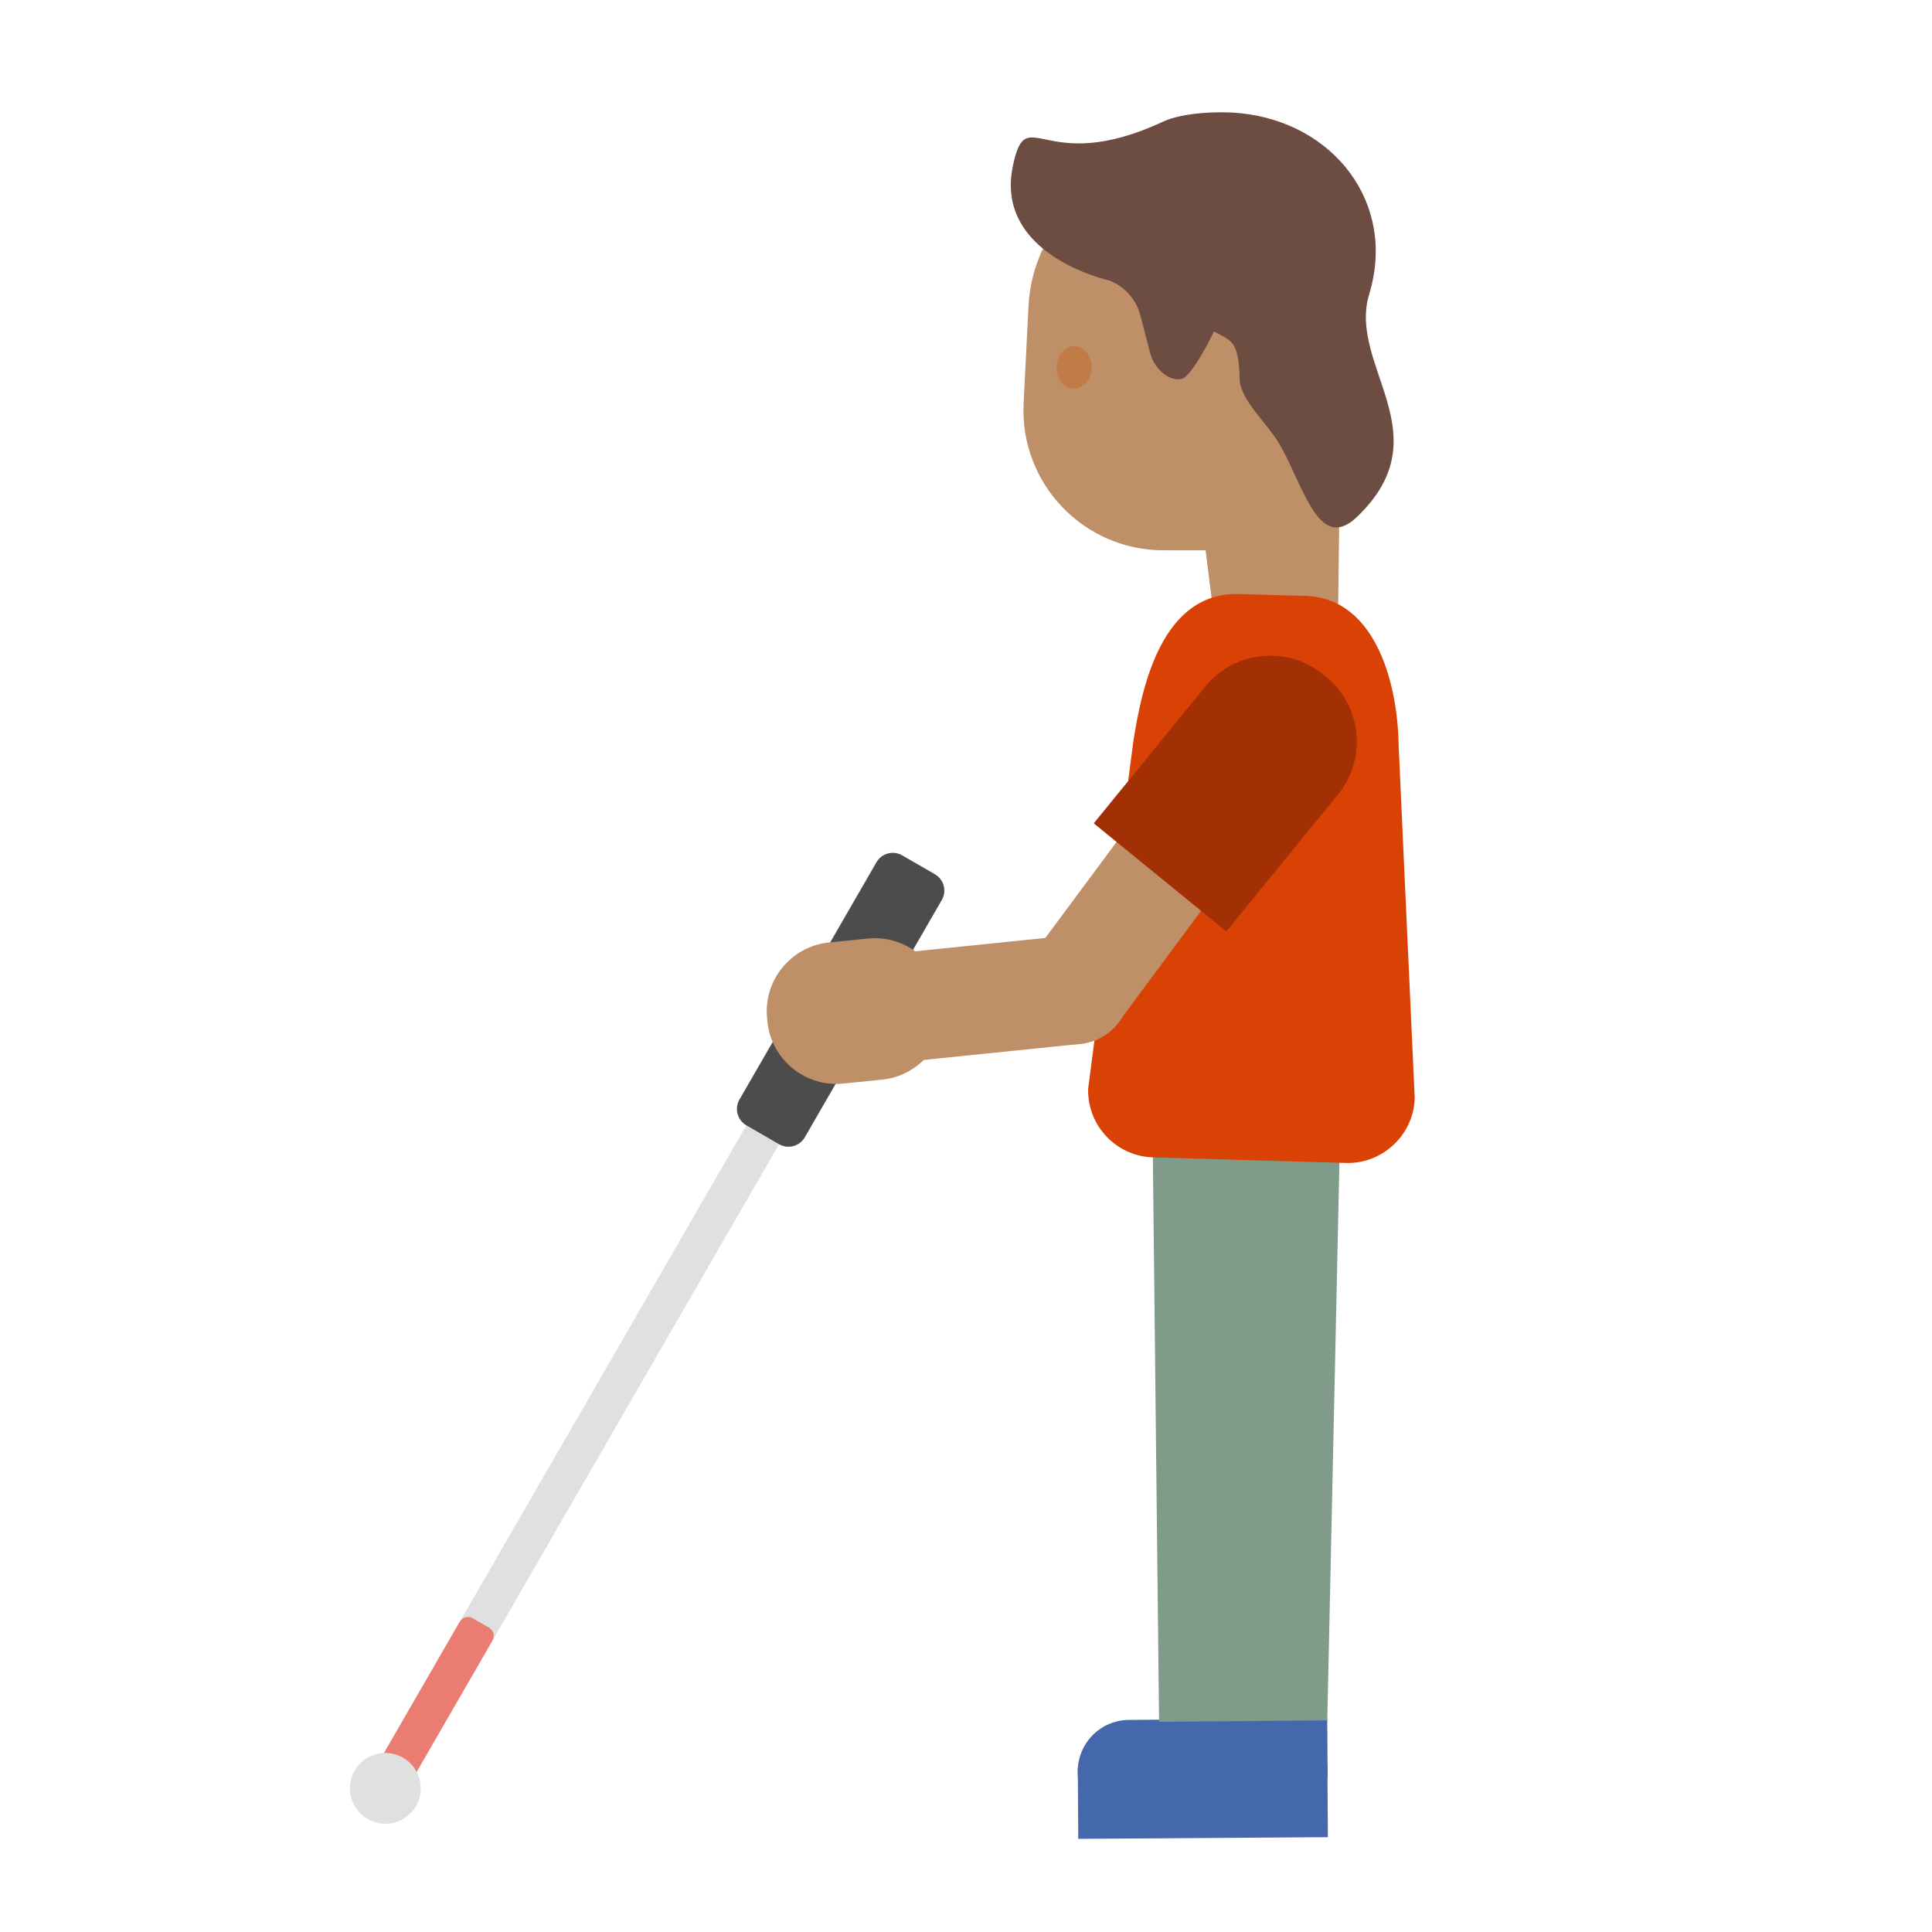
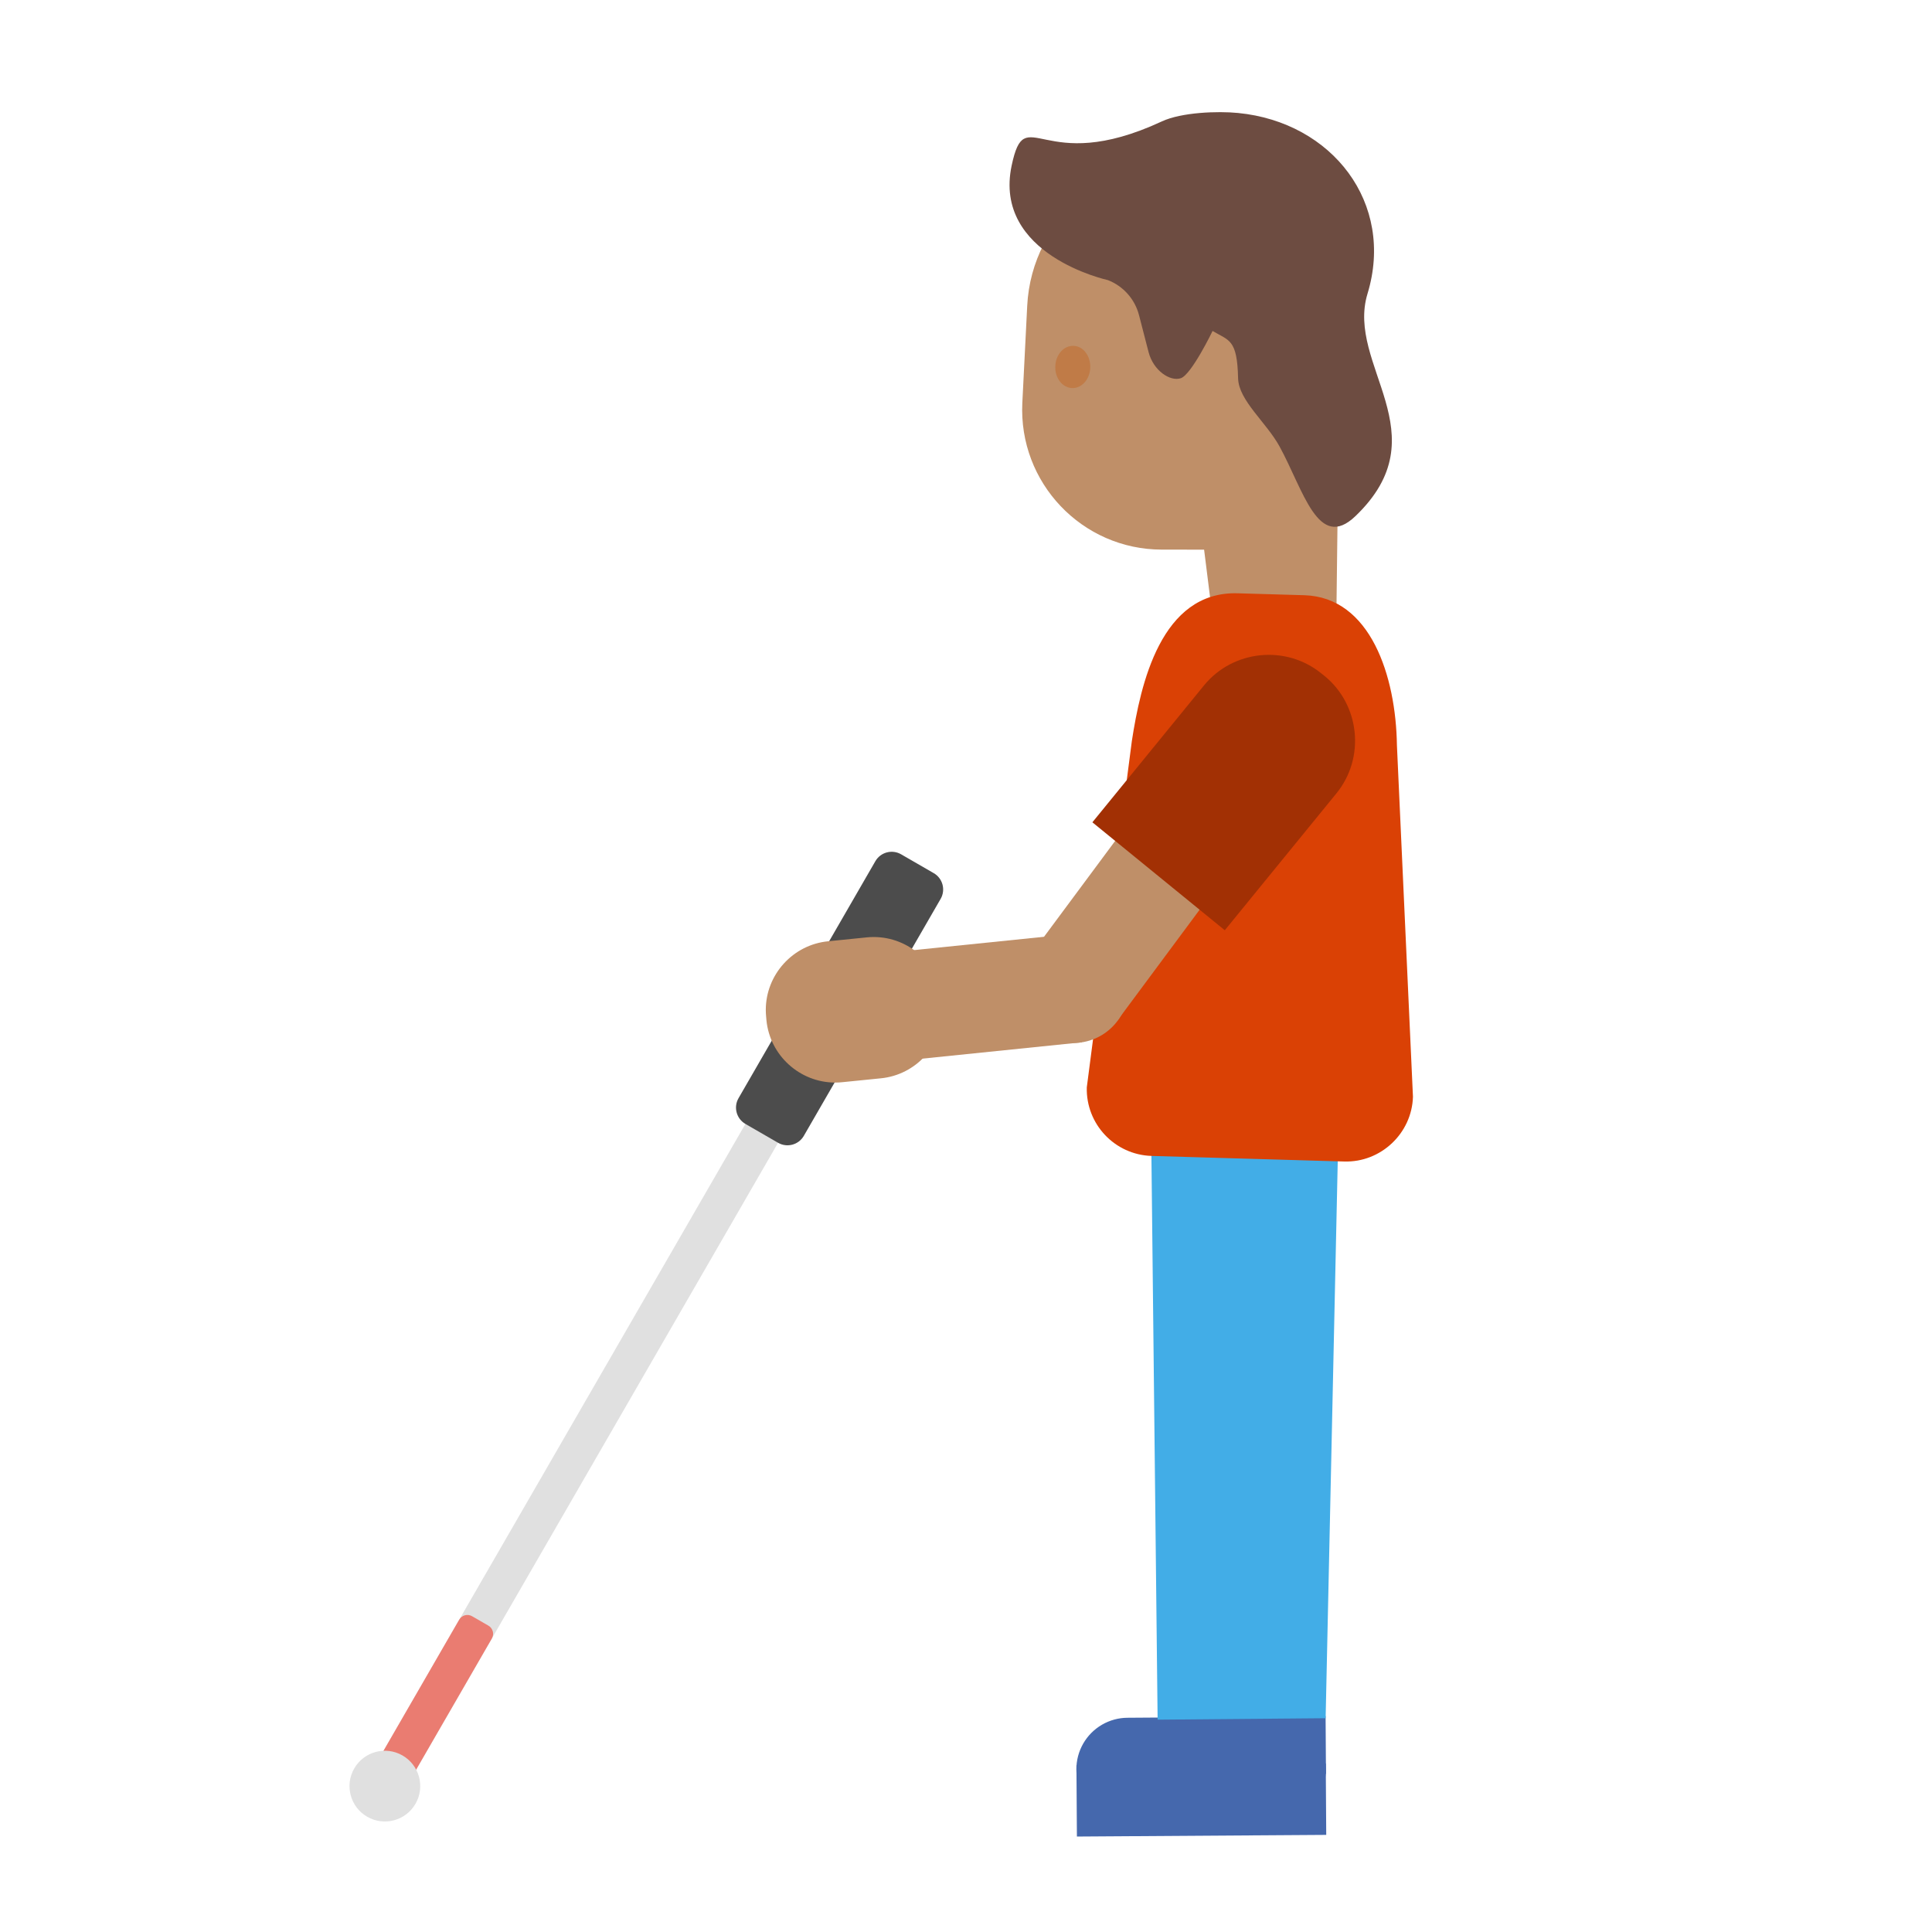
- <svg xmlns="http://www.w3.org/2000/svg" width="100%" height="100%" viewBox="0 0 128 128" version="1.1" xml:space="preserve" style="fill-rule:evenodd;clip-rule:evenodd;stroke-linejoin:round;stroke-miterlimit:2;">
-   <g transform="matrix(0.866025,0.5,-0.5,0.866025,53.1781,27.596)">
-     <g transform="matrix(0.5,0,0,2.64631,10.75,-20.0237)">
-       <path d="M24,22.118C24,21.987 23.44,21.881 22.75,21.881L20.25,21.881C19.56,21.881 19,21.987 19,22.118L19,42.297C19,42.428 19.56,42.534 20.25,42.534L22.75,42.534C23.44,42.534 24,42.428 24,42.297L24,22.118Z" style="fill:rgb(224,224,224);" />
+ <svg xmlns="http://www.w3.org/2000/svg" width="100%" height="100%" viewBox="0 0 534 534" version="1.1" xml:space="preserve" style="fill-rule:evenodd;clip-rule:evenodd;stroke-linejoin:round;stroke-miterlimit:2;">
+   <g>
+     <g>
+       <path d="M223.444,301.331c0.722,-1.251 0.296,-2.847 -0.949,-3.566l-4.511,-2.604c-1.244,-0.718 -2.839,-0.29 -3.561,0.961l-111.25,192.69c-0.722,1.251 -0.296,2.847 0.948,3.566l4.511,2.604c1.245,0.719 2.84,0.29 3.562,-0.961l111.25,-192.69Z" style="fill:#e0e0e0;" />
    </g>
-     <g transform="matrix(0.5,0,0,0.612632,10.75,66.4762)">
-       <path d="M24,22.902C24,22.339 23.44,21.881 22.75,21.881L20.25,21.881C19.56,21.881 19,22.339 19,22.902L19,41.513C19,42.076 19.56,42.534 20.25,42.534L22.75,42.534C23.44,42.534 24,42.076 24,41.513L24,22.902Z" style="fill:rgb(234,124,113);" />
+     <g>
+       <path d="M135.945,452.883c0.719,-1.245 0.293,-2.841 -0.952,-3.56l-4.511,-2.604c-1.245,-0.719 -2.839,-0.289 -3.558,0.955l-23.754,41.143c-0.718,1.244 -0.292,2.84 0.953,3.559l4.51,2.604c1.245,0.719 2.84,0.289 3.559,-0.955l23.753,-41.142Z" style="fill:#ea7c71;" />
    </g>
-     <circle cx="21.5" cy="92.534" r="2.346" style="fill:rgb(224,224,224);" />
-     <path d="M24,23.131C24,22.442 23.44,21.881 22.75,21.881L20.25,21.881C19.56,21.881 19,22.442 19,23.131L19,41.284C19,41.973 19.56,42.534 20.25,42.534L22.75,42.534C23.44,42.534 24,41.973 24,41.284L24,23.131Z" style="fill:rgb(76,76,76);" />
+     <path d="M111.265,485.213c4.672,2.697 6.276,8.68 3.578,13.353c-2.697,4.672 -8.681,6.275 -13.353,3.578c-4.672,-2.698 -6.275,-8.681 -3.578,-13.353c2.698,-4.673 8.681,-6.276 13.353,-3.578Z" style="fill:#e0e0e0;" />
+     <path d="M259.988,248.45c1.436,-2.486 0.584,-5.677 -1.906,-7.115l-9.021,-5.208c-2.49,-1.437 -5.679,-0.58 -7.115,1.906l-37.819,65.504c-1.435,2.487 -0.583,5.678 1.907,7.115l9.021,5.208c2.49,1.438 5.679,0.58 7.115,-1.906l37.818,-65.504Z" style="fill:#4c4c4c;" />
  </g>
-   <g transform="matrix(1,0,0,1,30.3275,-8)">
-     <g transform="matrix(0.866025,-0.5,0.5,0.866025,-38.005,37.1511)">
-       <path d="M34.02,125.55L25.57,120.75C24.505,120.145 23.845,119.01 23.845,117.785C23.845,117.194 23.998,116.614 24.29,116.1L24.37,115.95C24.975,114.885 26.11,114.225 27.335,114.225C27.926,114.225 28.506,114.378 29.02,114.67L37.47,119.47C38.535,120.075 39.195,121.21 39.195,122.435C39.195,123.026 39.042,123.606 38.75,124.12L38.67,124.27C37.744,125.895 35.647,126.472 34.02,125.55Z" style="fill:rgb(69,104,173);fill-rule:nonzero;" />
+   <g>
+     <g>
+       <path d="M352.332,503.627l-40.491,0.284c-5.104,0.036 -9.85,-2.685 -12.402,-7.105c-1.231,-2.133 -1.887,-4.545 -1.905,-7.008l-0.023,-0.708c-0.036,-5.103 2.684,-9.849 7.105,-12.401c2.132,-1.231 4.544,-1.888 7.007,-1.905l40.491,-0.284c5.104,-0.035 9.85,2.685 12.402,7.106c1.231,2.132 1.888,4.544 1.905,7.007l0.024,0.708c0.044,7.793 -6.321,14.244 -14.113,14.306Z" style="fill:#4568ad;fill-rule:nonzero;" />
    </g>
-     <g transform="matrix(0.866025,-0.5,0.5,0.866025,-38.005,37.1511)">
-       <path d="M24.515,115.706L38.893,123.88L36.555,127.992L22.177,119.818L24.515,115.706Z" style="fill:rgb(69,104,173);fill-rule:nonzero;" />
+     <g>
+       <path d="M297.525,487.908l68.912,-0.459l0.13,19.709l-68.911,0.459l-0.131,-19.709Z" style="fill:#4568ad;fill-rule:nonzero;" />
    </g>
-     <g transform="matrix(0.866025,-0.5,0.5,0.866025,-38.005,37.1511)">
-       <path d="M35.489,118.315L40.461,121.142L38.563,124.48L33.591,121.653L35.489,118.315Z" style="fill:rgb(69,104,173);fill-rule:nonzero;" />
+     <g>
+       <path d="M342.56,474.46l23.831,-0.157l0.105,15.999l-23.831,0.157l-0.105,-15.999Z" style="fill:#4568ad;fill-rule:nonzero;" />
    </g>
  </g>
-   <g transform="matrix(0.866025,-0.5,0.5,0.866025,-7.67747,29.1511)">
-     <path d="M40.39,121.27L30.69,115.78L49.52,82.322L60.21,88.602L40.39,121.27Z" style="fill:rgb(129,155,138);fill-rule:nonzero;" />
+   <g>
+     <path d="M366.401,474.912l-46.439,0.398l-1.757,-159.96l51.657,0.39l-3.461,159.172Z" style="fill:#42ade7;fill-rule:nonzero;" />
  </g>
-   <g transform="matrix(0.965926,0.258819,-0.258819,0.965926,40.9582,-13.629)">
-     <path d="M57.78,30.92L60.37,41.08L52.86,43.98L45.02,24.7L57.78,30.92Z" style="fill:#bf8f68;fill-rule:nonzero;" />
+   <g>
+     <path d="M369.861,129.967l-0.532,43.684l-33.353,3.572l-10.762,-86.05l44.647,38.794Z" style="fill:#bf8f68;fill-rule:nonzero;" />
  </g>
-   <g transform="matrix(0.990656,-0.136388,0.136388,0.990656,22.7296,6.77457)">
-     <g transform="matrix(0.965926,0.258819,-0.258819,0.965926,13.7061,-13.629)">
-       <path d="M57.2,20.62L59.23,37.98L47.91,39.39C42.65,40.05 37.91,36.17 37.51,30.88L37.03,24.47C36.58,18.55 41.35,13.53 47.28,13.67L49.64,13.73C53.53,13.83 56.75,16.76 57.2,20.62Z" style="fill:#bf8f68;fill-rule:nonzero;" />
+   <g>
+     <g>
+       <path d="M369.301,79.139l-0.625,72.823l-47.531,-0.05c-22.089,-0.004 -39.669,-18.507 -38.575,-40.584l1.345,-26.749c1.214,-24.708 23.542,-42.984 47.985,-39.325l9.725,1.473c16.03,2.434 27.82,16.22 27.676,32.412Z" style="fill:#bf8f68;fill-rule:nonzero;" />
    </g>
-     <g transform="matrix(0.965926,0.258819,-0.258819,0.965926,13.7061,-13.629)">
-       <path d="M41.69,27.99C41.77,28.76 41.31,29.44 40.67,29.5C40.03,29.56 39.45,28.99 39.38,28.22C39.3,27.45 39.76,26.77 40.4,26.71C41.04,26.64 41.61,27.22 41.69,27.99" style="fill:rgb(192,123,71);fill-rule:nonzero;" />
+     <g>
+       <path d="M301.352,101.551c-0.07,3.225 -2.324,5.798 -5.002,5.713c-2.677,-0.084 -4.778,-2.742 -4.668,-5.962c0.069,-3.224 2.324,-5.797 5.001,-5.712c2.683,0.043 4.738,2.736 4.669,5.961" style="fill:#c07b47;fill-rule:nonzero;" />
    </g>
-     <g transform="matrix(1.02849,0.141596,-0.141596,1.02849,-5.07914,-5.85384)">
-       <path d="M70.326,31.373C67.946,33.651 67.007,29.712 65.482,26.925C64.635,25.377 62.863,23.982 62.83,22.56C62.773,20.06 62.26,20.17 61.2,19.54C61.2,19.54 59.85,22.335 59.168,22.56C58.486,22.785 57.417,22.075 57.11,20.89L56.5,18.53C56.236,17.508 55.494,16.673 54.51,16.29C54.51,16.29 47.15,14.697 48.362,8.971C49.253,4.762 50.263,9.735 57.96,6.15C59.211,5.567 61.53,5.482 62.83,5.612C68.85,6.202 72.859,11.379 71.099,17.161C69.705,21.74 75.809,26.121 70.326,31.373Z" style="fill:#6d4c41;fill-rule:nonzero;" />
+     <g>
+       <path d="M374.631,142.664c-10.295,9.854 -14.357,-7.185 -20.954,-19.241c-3.664,-6.697 -11.33,-12.731 -11.472,-18.882c-0.247,-10.815 -2.466,-10.339 -7.051,-13.064c-0,-0 -5.84,12.09 -8.79,13.064c-2.951,0.973 -7.575,-2.098 -8.903,-7.225l-2.639,-10.208c-1.142,-4.421 -4.351,-8.033 -8.608,-9.69c0,-0 -31.838,-6.891 -26.595,-31.661c3.854,-18.207 8.223,3.305 41.519,-12.203c5.412,-2.522 15.443,-2.889 21.067,-2.327c26.041,2.552 43.383,24.947 35.77,49.958c-6.03,19.808 20.374,38.76 -3.344,61.479Z" style="fill:#6d4c41;fill-rule:nonzero;" />
    </g>
  </g>
-   <g transform="matrix(0.965926,0.258819,-0.258819,0.965926,40.9582,-13.629)">
-     <path d="M70.04,75.11L57.6,78.06C55.22,78.62 52.84,77.15 52.27,74.78L49.21,51.81C48.8,48.06 48.49,41.7 53.46,40.53L57.76,39.51C62.04,38.5 65.02,43.13 66.27,47.54L73.33,69.78C73.889,72.144 72.404,74.55 70.04,75.11Z" style="fill:rgb(218,65,5);fill-rule:nonzero;" />
+   <g>
+     <path d="M371.549,321.039l-53.248,-1.543c-10.183,-0.312 -18.177,-8.795 -17.915,-18.948l12.456,-95.748c2.394,-15.534 8.005,-41.466 29.269,-40.815l18.406,0.532c18.315,0.551 25.316,22.399 25.591,41.496l4.43,97.122c-0.299,10.118 -8.871,18.2 -18.989,17.904Z" style="fill:#da4105;fill-rule:nonzero;" />
  </g>
-   <g transform="matrix(1,0,0,1,27.2522,0)">
-     <path d="M46.873,67.696L41.075,63.393L49.781,51.66L55.579,55.962L46.873,67.696Z" style="fill:#bf8f68;fill-rule:nonzero;" />
+   <g>
+     <path d="M308.855,282.067l-24.158,-17.929l36.275,-48.888l24.158,17.925l-36.275,48.892Z" style="fill:#bf8f68;fill-rule:nonzero;" />
  </g>
-   <g transform="matrix(0.980799,-0.195022,0.195022,0.980799,15.3181,9.82574)">
-     <circle cx="43.95" cy="65.53" r="3.66" style="fill:#bf8f68;" />
+   <g>
+     <path d="M293.709,258.069c8.255,-1.641 16.29,3.728 17.932,11.983c1.641,8.255 -3.728,16.29 -11.984,17.931c-8.255,1.642 -16.289,-3.728 -17.931,-11.983c-1.641,-8.255 3.728,-16.29 11.983,-17.931Z" style="fill:#bf8f68;" />
  </g>
-   <g transform="matrix(1,0,0,1,27.2522,0)">
-     <path d="M32.207,70.402L31.471,63.22L43.777,61.96L44.513,69.142L32.207,70.402Z" style="fill:#bf8f68;fill-rule:nonzero;" />
+   <g>
+     <path d="M247.747,293.342l-3.067,-29.925l51.275,-5.25l3.067,29.925l-51.275,5.25Z" style="fill:#bf8f68;fill-rule:nonzero;" />
  </g>
-   <g transform="matrix(1,0,0,1,27.2522,0)">
-     <path d="M23.57,67.45L23.59,67.68C23.819,70.013 25.804,71.812 28.148,71.812C28.299,71.812 28.45,71.805 28.6,71.79L31.18,71.53C33.513,71.301 35.312,69.316 35.312,66.972C35.312,66.821 35.305,66.67 35.29,66.52L35.27,66.29C35.041,63.957 33.056,62.158 30.712,62.158C30.561,62.158 30.41,62.165 30.26,62.18L27.68,62.44C25.348,62.666 23.547,64.649 23.547,66.993C23.547,67.145 23.555,67.298 23.57,67.45Z" style="fill:#bf8f68;fill-rule:nonzero;" />
+   <g>
+     <path d="M211.759,281.042l0.083,0.958c0.955,9.721 9.225,17.217 18.992,17.217c0.629,-0 1.258,-0.029 1.884,-0.092l10.75,-1.083c9.72,-0.954 17.216,-9.225 17.216,-18.992c0,-0.629 -0.029,-1.258 -0.091,-1.883l-0.084,-0.959c-0.954,-9.721 -9.225,-17.216 -18.991,-17.216c-0.63,-0 -1.259,0.029 -1.884,0.091l-10.75,1.084c-9.716,0.941 -17.221,9.204 -17.221,18.97c0,0.634 0.034,1.271 0.096,1.905Z" style="fill:#bf8f68;fill-rule:nonzero;" />
  </g>
-   <g transform="matrix(0.997988,0.0633971,-0.0633971,0.997988,30.6047,-2.79131)">
-     <path d="M45.41,54.57L54.63,61.16L61.45,51.62C63.209,49.153 62.632,45.676 60.17,43.91L59.94,43.75C57.473,41.991 53.996,42.568 52.23,45.03L45.41,54.57Z" style="fill:rgb(162,48,4);fill-rule:nonzero;" />
+   <g>
+     <path d="M301.932,227.282l36.599,29.839l30.879,-37.869c7.967,-9.793 6.486,-24.404 -3.286,-32.398l-0.914,-0.726c-9.794,-7.966 -24.404,-6.485 -32.398,3.286l-30.88,37.868Z" style="fill:#a23004;fill-rule:nonzero;" />
  </g>
</svg>
